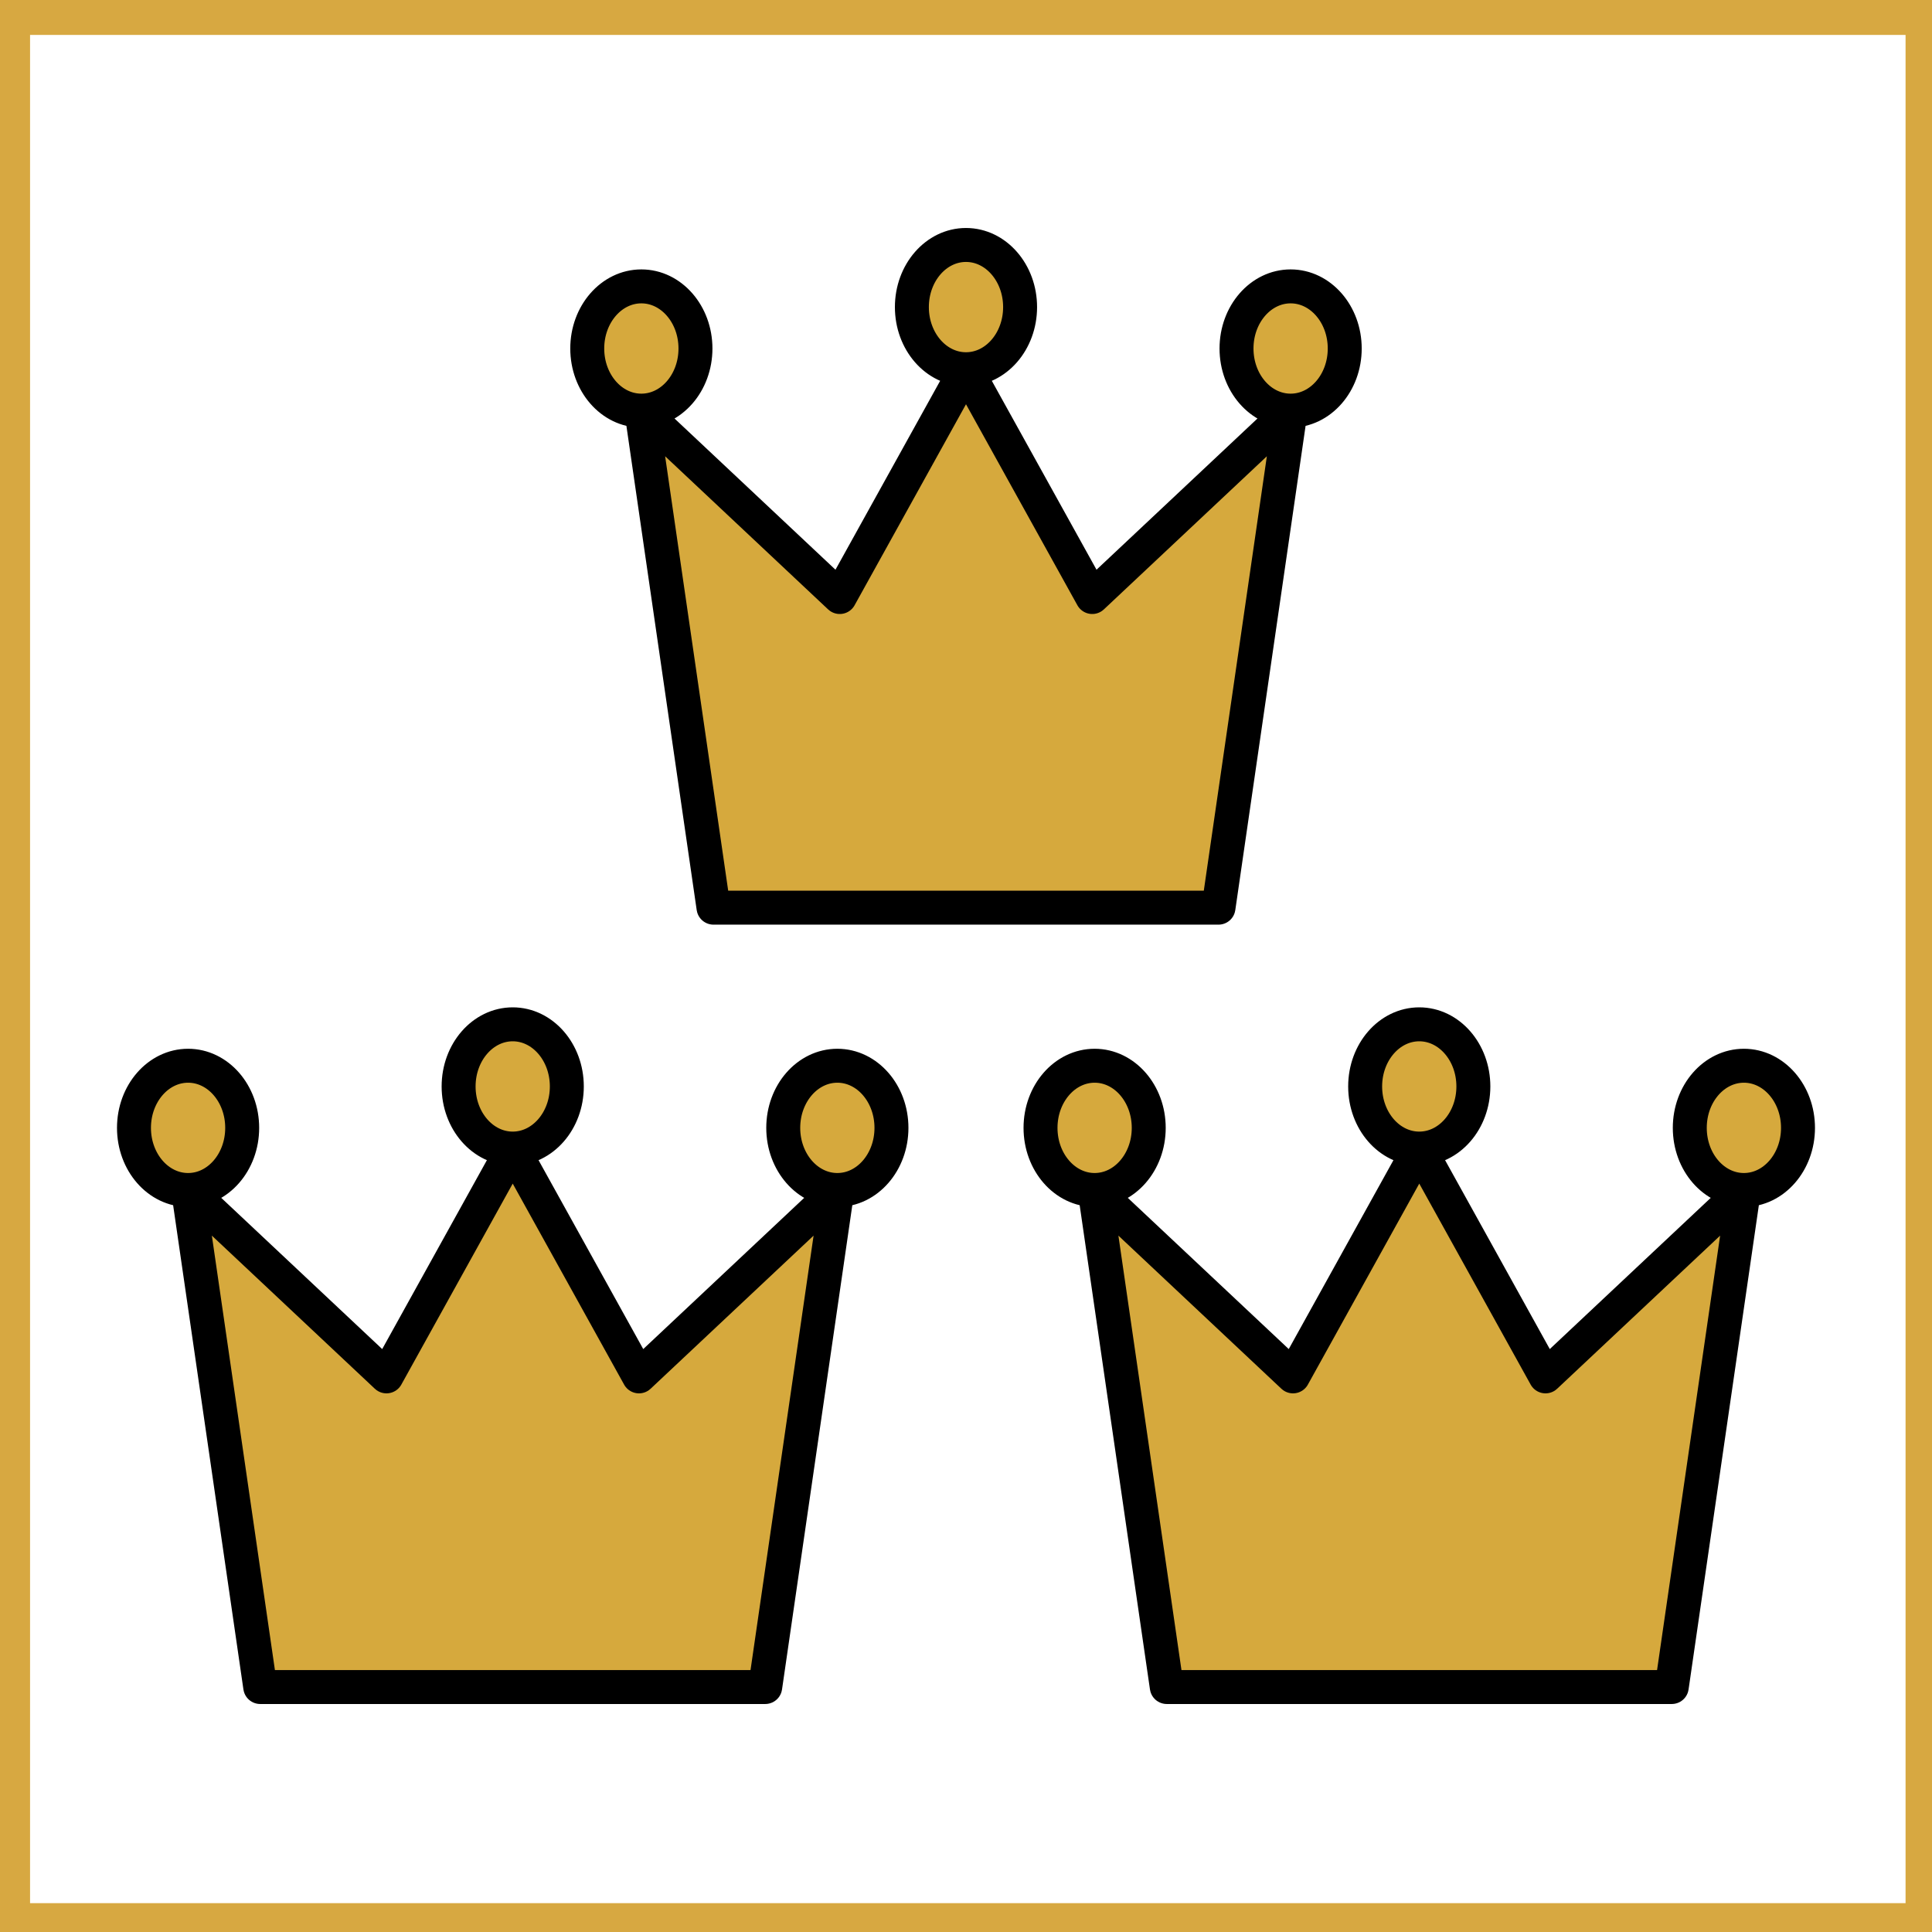
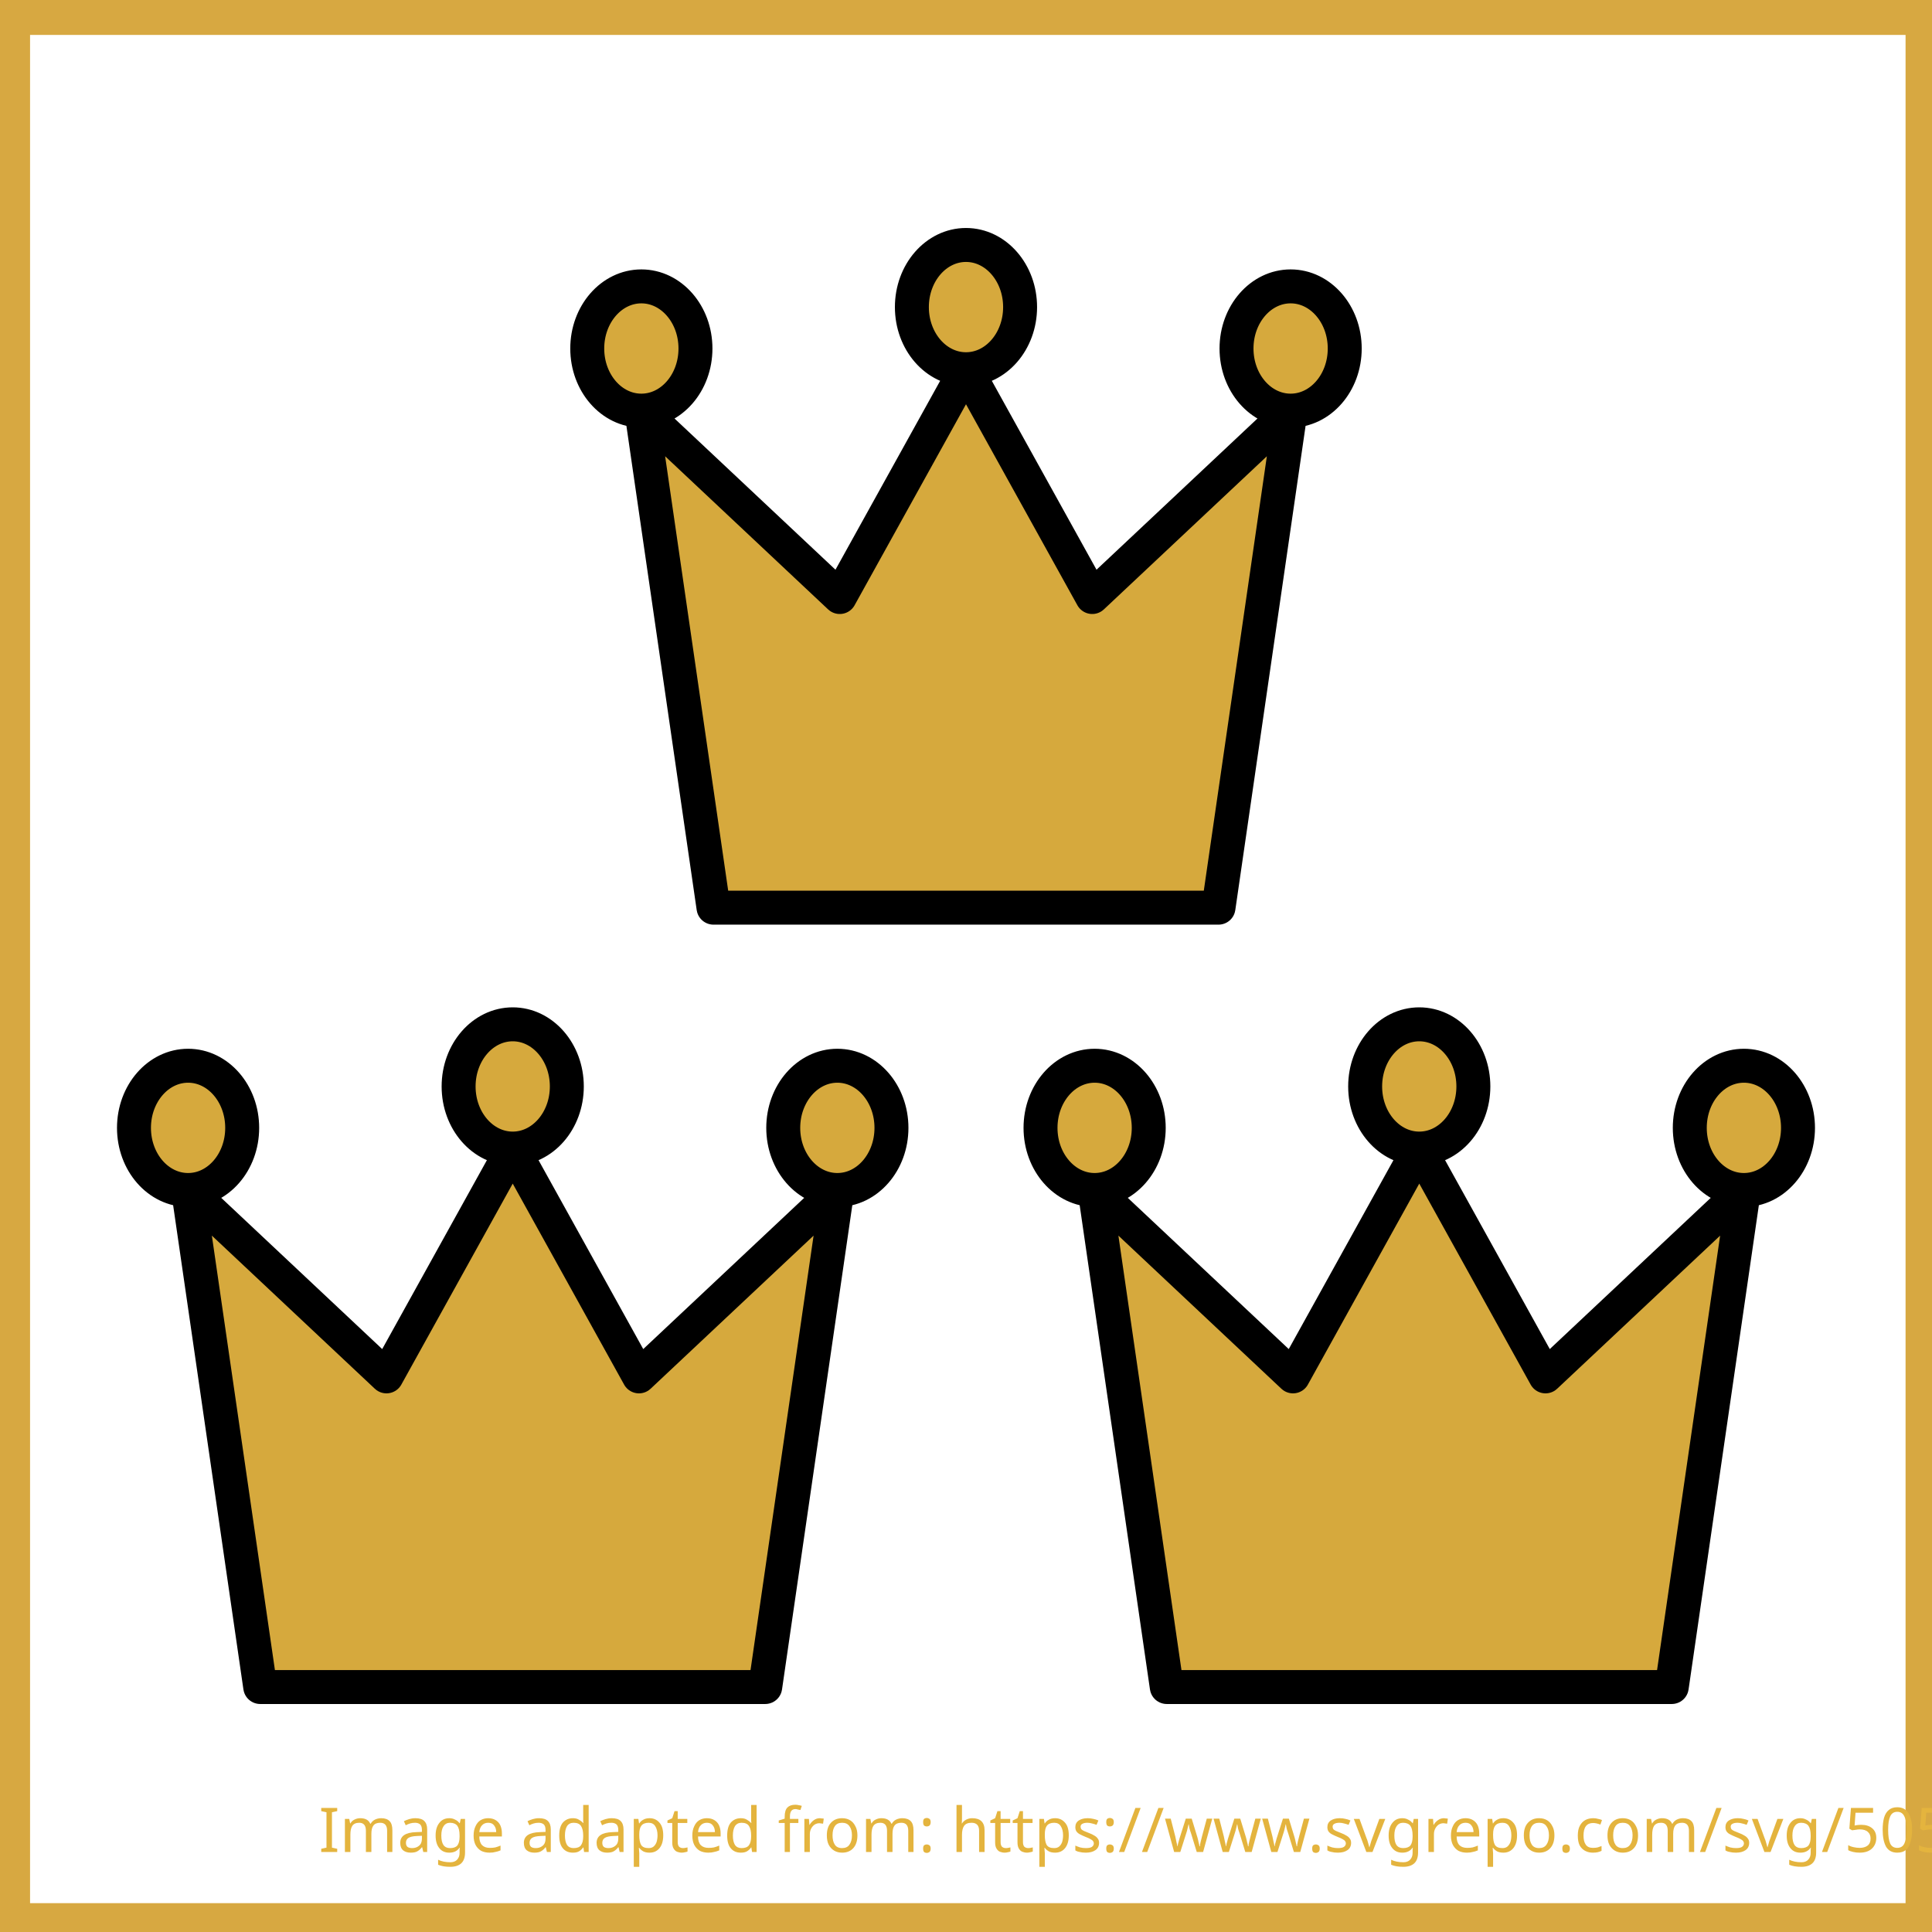
<svg xmlns="http://www.w3.org/2000/svg" width="500" height="500" viewBox="0 0 132.292 132.292" version="1.1" id="svg5">
  <defs id="defs2" />
  <g id="layer1">
    <rect style="fill:none;fill-opacity:1;stroke:#d7a841;stroke-width:4;stroke-miterlimit:4;stroke-dasharray:none;stroke-opacity:1;stop-color:#000000" id="rect1024" width="132.424" height="131.926" x="0.058" y="0.392" ry="0.132" />
    <g id="SVGRepo_bgCarrier" stroke-width="0" transform="matrix(2.738453,0,0,2.399349,-62.80054,16.84398)" />
    <g id="SVGRepo_tracerCarrier" stroke-linecap="round" stroke-linejoin="round" transform="matrix(2.738453,0,0,2.399349,-62.80054,16.84398)" />
    <g id="g19198" transform="translate(0,-0.9649251)">
      <g id="g19177" transform="translate(0.1638043,-5.29623)">
        <g id="g19073" transform="translate(-1.54402,12.44269)">
          <path style="fill:#d6a93d;fill-opacity:1;stroke:#d6a93d;stroke-width:1.752;stroke-linecap:round;stroke-linejoin:round;stroke-miterlimit:4;stroke-dasharray:none;stroke-opacity:1;stop-color:#000000" d="m 13.487,73.909 c -0.852,-0.358 -1.528,-1.392 -1.665,-2.547 -0.196,-1.654 1.02,-3.288 2.447,-3.288 2.417,0 3.325,3.942 1.27,5.51 -0.542,0.413 -1.485,0.563 -2.051,0.325 z" id="path3521" />
          <path style="fill:#d6a93d;fill-opacity:1;stroke:#d6a93d;stroke-width:1.752;stroke-linecap:round;stroke-linejoin:round;stroke-miterlimit:4;stroke-dasharray:none;stroke-opacity:1;stop-color:#000000" d="m 35.492,70.937 c -0.861,-0.525 -1.478,-1.66 -1.478,-2.72 0,-1.542 1.195,-2.992 2.466,-2.993 1.084,-0.001 1.939,0.771 2.325,2.1 0.194,0.668 0.205,0.922 0.065,1.548 -0.412,1.841 -2.077,2.858 -3.378,2.065 z" id="path3560" />
          <path style="fill:#d6a93d;fill-opacity:1;stroke:#d6a93d;stroke-width:1.752;stroke-linecap:round;stroke-linejoin:round;stroke-miterlimit:4;stroke-dasharray:none;stroke-opacity:1;stop-color:#000000" d="m 57.881,73.859 c -0.888,-0.387 -1.629,-1.666 -1.627,-2.808 0.002,-1.145 0.657,-2.292 1.581,-2.77 1.774,-0.917 3.745,1.199 3.253,3.493 -0.369,1.722 -1.842,2.68 -3.207,2.086 z" id="path3599" />
          <path opacity="0.15" d="M 19.199,109.337 14.259,75.302 27.844,88.065 36.489,72.466 45.133,88.065 58.718,75.302 53.778,109.337 Z" fill="#000000" id="path955" style="opacity:1;fill:#d6a93d;fill-opacity:1;stroke:none;stroke-width:2.647;stroke-opacity:1" />
          <path d="m 58.718,75.302 -4.94,34.034 H 19.199 L 14.259,75.302 m 44.459,0 -13.585,12.763 -8.645,-15.599 m 22.229,2.836 c 2.046,0 3.705,-1.905 3.705,-4.254 0,-2.35 -1.659,-4.254 -3.705,-4.254 -2.046,0 -3.705,1.905 -3.705,4.254 0,2.35 1.659,4.254 3.705,4.254 z M 36.489,72.466 27.844,88.065 14.259,75.302 m 22.229,-2.836 c 2.046,0 3.705,-1.905 3.705,-4.254 0,-2.35 -1.659,-4.254 -3.705,-4.254 -2.046,0 -3.705,1.905 -3.705,4.254 0,2.35 1.659,4.254 3.705,4.254 z m -22.229,2.836 c 2.046,0 3.705,-1.905 3.705,-4.254 0,-2.35 -1.659,-4.254 -3.705,-4.254 -2.046,0 -3.705,1.905 -3.705,4.254 0,2.35 1.659,4.254 3.705,4.254 z" stroke="#000000" stroke-width="5.551" stroke-linecap="round" stroke-linejoin="round" id="path957" style="fill:none;stroke-width:2.325;stroke-miterlimit:4;stroke-dasharray:none" />
        </g>
        <g id="g19073-4" transform="translate(60.53077,12.44269)">
          <path style="fill:#d6a93d;fill-opacity:1;stroke:#d6a93d;stroke-width:1.752;stroke-linecap:round;stroke-linejoin:round;stroke-miterlimit:4;stroke-dasharray:none;stroke-opacity:1;stop-color:#000000" d="m 13.487,73.909 c -0.852,-0.358 -1.528,-1.392 -1.665,-2.547 -0.196,-1.654 1.02,-3.288 2.447,-3.288 2.417,0 3.325,3.942 1.27,5.51 -0.542,0.413 -1.485,0.563 -2.051,0.325 z" id="path3521-5" />
          <path style="fill:#d6a93d;fill-opacity:1;stroke:#d6a93d;stroke-width:1.752;stroke-linecap:round;stroke-linejoin:round;stroke-miterlimit:4;stroke-dasharray:none;stroke-opacity:1;stop-color:#000000" d="m 35.492,70.937 c -0.861,-0.525 -1.478,-1.66 -1.478,-2.72 0,-1.542 1.195,-2.992 2.466,-2.993 1.084,-0.001 1.939,0.771 2.325,2.1 0.194,0.668 0.205,0.922 0.065,1.548 -0.412,1.841 -2.077,2.858 -3.378,2.065 z" id="path3560-2" />
          <path style="fill:#d6a93d;fill-opacity:1;stroke:#d6a93d;stroke-width:1.752;stroke-linecap:round;stroke-linejoin:round;stroke-miterlimit:4;stroke-dasharray:none;stroke-opacity:1;stop-color:#000000" d="m 57.881,73.859 c -0.888,-0.387 -1.629,-1.666 -1.627,-2.808 0.002,-1.145 0.657,-2.292 1.581,-2.77 1.774,-0.917 3.745,1.199 3.253,3.493 -0.369,1.722 -1.842,2.68 -3.207,2.086 z" id="path3599-0" />
          <path opacity="0.15" d="M 19.199,109.337 14.259,75.302 27.844,88.065 36.489,72.466 45.133,88.065 58.718,75.302 53.778,109.337 Z" fill="#000000" id="path955-2" style="opacity:1;fill:#d6a93d;fill-opacity:1;stroke:none;stroke-width:2.647;stroke-opacity:1" />
          <path d="m 58.718,75.302 -4.94,34.034 H 19.199 L 14.259,75.302 m 44.459,0 -13.585,12.763 -8.645,-15.599 m 22.229,2.836 c 2.046,0 3.705,-1.905 3.705,-4.254 0,-2.35 -1.659,-4.254 -3.705,-4.254 -2.046,0 -3.705,1.905 -3.705,4.254 0,2.35 1.659,4.254 3.705,4.254 z M 36.489,72.466 27.844,88.065 14.259,75.302 m 22.229,-2.836 c 2.046,0 3.705,-1.905 3.705,-4.254 0,-2.35 -1.659,-4.254 -3.705,-4.254 -2.046,0 -3.705,1.905 -3.705,4.254 0,2.35 1.659,4.254 3.705,4.254 z m -22.229,2.836 c 2.046,0 3.705,-1.905 3.705,-4.254 0,-2.35 -1.659,-4.254 -3.705,-4.254 -2.046,0 -3.705,1.905 -3.705,4.254 0,2.35 1.659,4.254 3.705,4.254 z" stroke="#000000" stroke-width="5.551" stroke-linecap="round" stroke-linejoin="round" id="path957-9" style="fill:none;stroke-width:2.325;stroke-miterlimit:4;stroke-dasharray:none" />
        </g>
      </g>
      <g id="g19073-0" transform="translate(29.65718,-46.21917)">
        <path style="fill:#d6a93d;fill-opacity:1;stroke:#d6a93d;stroke-width:1.752;stroke-linecap:round;stroke-linejoin:round;stroke-miterlimit:4;stroke-dasharray:none;stroke-opacity:1;stop-color:#000000" d="m 13.487,73.909 c -0.852,-0.358 -1.528,-1.392 -1.665,-2.547 -0.196,-1.654 1.02,-3.288 2.447,-3.288 2.417,0 3.325,3.942 1.27,5.51 -0.542,0.413 -1.485,0.563 -2.051,0.325 z" id="path3521-9" />
        <path style="fill:#d6a93d;fill-opacity:1;stroke:#d6a93d;stroke-width:1.752;stroke-linecap:round;stroke-linejoin:round;stroke-miterlimit:4;stroke-dasharray:none;stroke-opacity:1;stop-color:#000000" d="m 35.492,70.937 c -0.861,-0.525 -1.478,-1.66 -1.478,-2.72 0,-1.542 1.195,-2.992 2.466,-2.993 1.084,-0.001 1.939,0.771 2.325,2.1 0.194,0.668 0.205,0.922 0.065,1.548 -0.412,1.841 -2.077,2.858 -3.378,2.065 z" id="path3560-9" />
        <path style="fill:#d6a93d;fill-opacity:1;stroke:#d6a93d;stroke-width:1.752;stroke-linecap:round;stroke-linejoin:round;stroke-miterlimit:4;stroke-dasharray:none;stroke-opacity:1;stop-color:#000000" d="m 57.881,73.859 c -0.888,-0.387 -1.629,-1.666 -1.627,-2.808 0.002,-1.145 0.657,-2.292 1.581,-2.77 1.774,-0.917 3.745,1.199 3.253,3.493 -0.369,1.722 -1.842,2.68 -3.207,2.086 z" id="path3599-4" />
        <path opacity="0.15" d="M 19.199,109.337 14.259,75.302 27.844,88.065 36.489,72.466 45.133,88.065 58.718,75.302 53.778,109.337 Z" fill="#000000" id="path955-5" style="opacity:1;fill:#d6a93d;fill-opacity:1;stroke:none;stroke-width:2.647;stroke-opacity:1" />
        <path d="m 58.718,75.302 -4.94,34.034 H 19.199 L 14.259,75.302 m 44.459,0 -13.585,12.763 -8.645,-15.599 m 22.229,2.836 c 2.046,0 3.705,-1.905 3.705,-4.254 0,-2.35 -1.659,-4.254 -3.705,-4.254 -2.046,0 -3.705,1.905 -3.705,4.254 0,2.35 1.659,4.254 3.705,4.254 z M 36.489,72.466 27.844,88.065 14.259,75.302 m 22.229,-2.836 c 2.046,0 3.705,-1.905 3.705,-4.254 0,-2.35 -1.659,-4.254 -3.705,-4.254 -2.046,0 -3.705,1.905 -3.705,4.254 0,2.35 1.659,4.254 3.705,4.254 z m -22.229,2.836 c 2.046,0 3.705,-1.905 3.705,-4.254 0,-2.35 -1.659,-4.254 -3.705,-4.254 -2.046,0 -3.705,1.905 -3.705,4.254 0,2.35 1.659,4.254 3.705,4.254 z" stroke="#000000" stroke-width="5.551" stroke-linecap="round" stroke-linejoin="round" id="path957-1" style="fill:none;stroke-width:2.325;stroke-miterlimit:4;stroke-dasharray:none" />
      </g>
    </g>
+     <text xml:space="preserve" style="font-size:4.233px;line-height:1.25;font-family:Sarai;-inkscape-font-specification:Sarai;text-decoration-color:#000000;fill:#e4b43e;fill-opacity:1;stroke:none;stroke-width:3.383;stop-color:#000000" x="21.823" y="126.815" id="text3815-3">
+       <tspan id="tspan3813-7" style="font-size:4.233px;fill:#e4b43e;fill-opacity:1;stroke:none;stroke-width:3.383" x="21.823" y="126.815">Image adapted from: https://www.svgrepo.com/svg/505354/crown-2</tspan>
+     </text>
  </g>
</svg>
